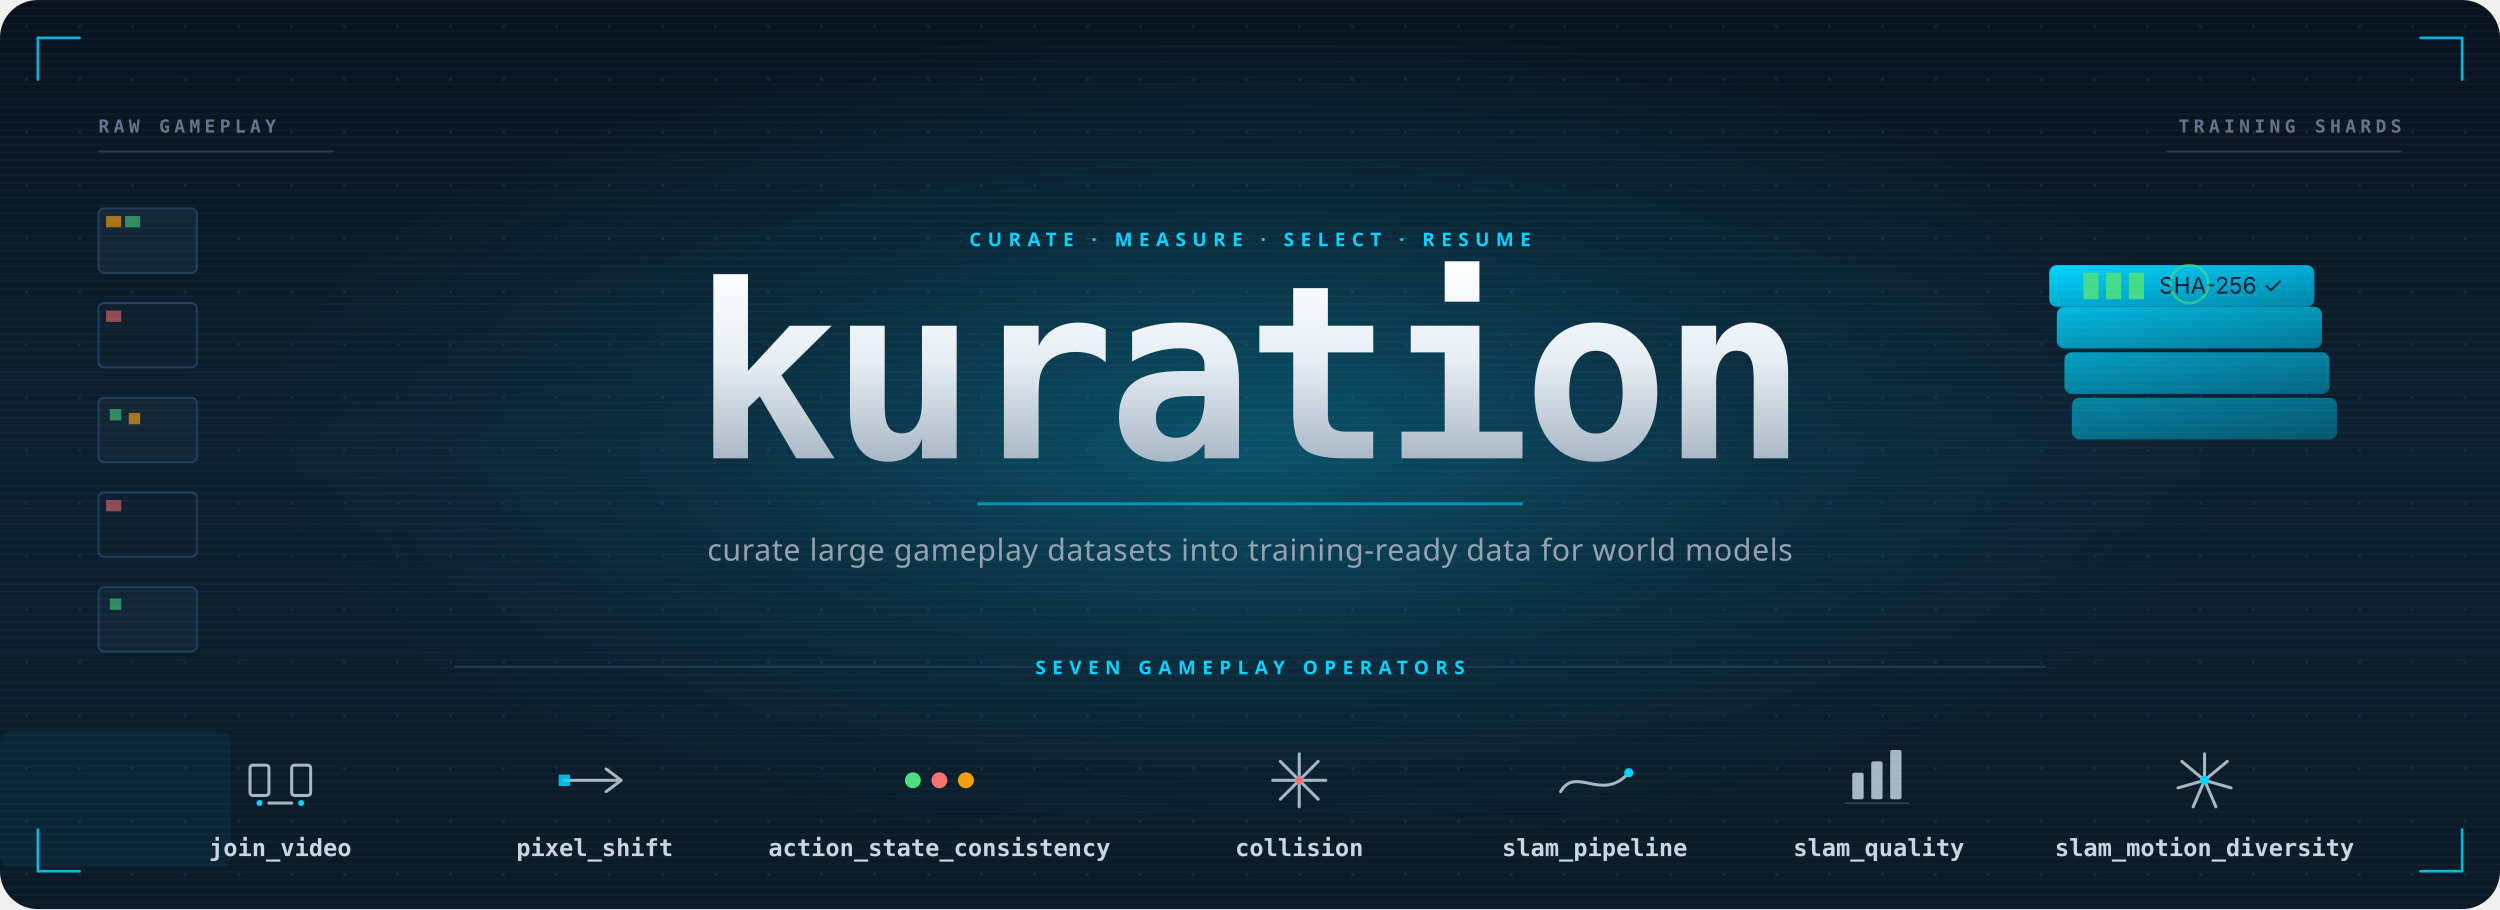
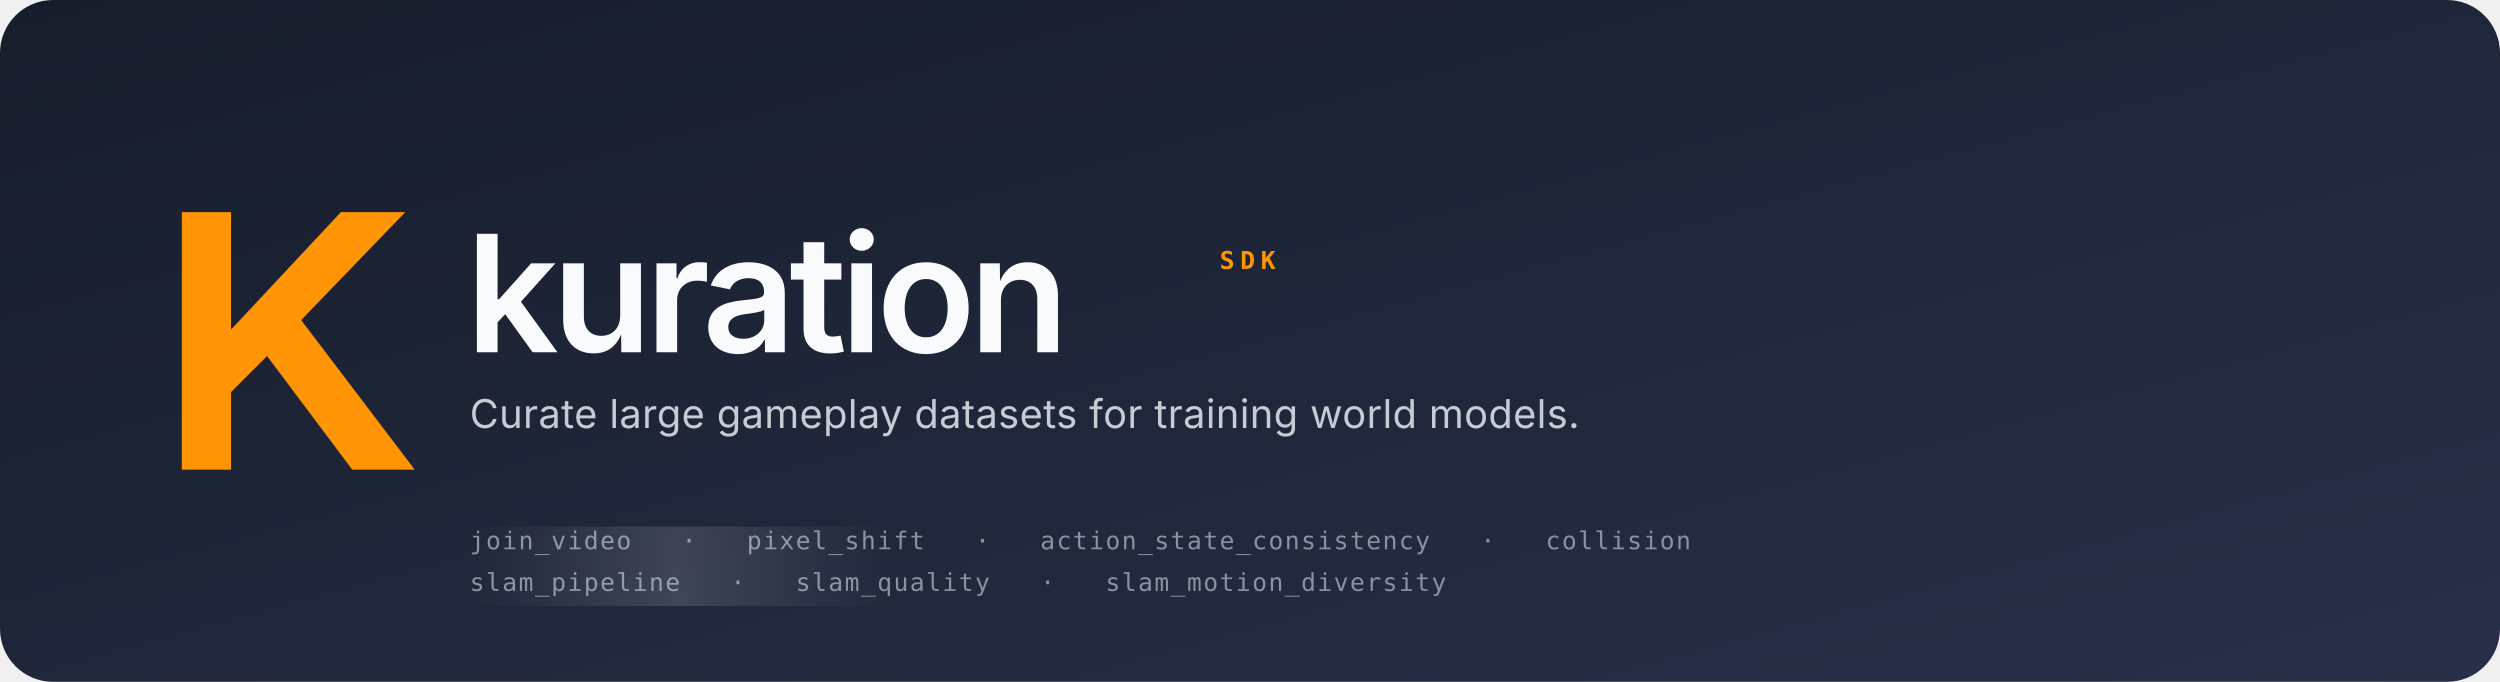
- <svg xmlns="http://www.w3.org/2000/svg" viewBox="0 0 1320 480" role="img" aria-labelledby="title desc" font-family="ui-sans-serif, system-ui, -apple-system, 'Segoe UI', Inter, Helvetica, Arial, sans-serif">
+ <svg xmlns="http://www.w3.org/2000/svg" viewBox="0 0 1320 360" role="img" aria-labelledby="title desc" font-family="Avenir Next, Avenir, ui-sans-serif, system-ui, -apple-system, 'Segoe UI', Inter, Helvetica, Arial, sans-serif">
  <defs>
-     <linearGradient id="bg" x1="0" y1="0" x2="0" y2="1">
-       <stop offset="0" stop-color="#08131f" />
-       <stop offset="0.5" stop-color="#0d2030" />
-       <stop offset="1" stop-color="#0a1a28" />
+     <linearGradient id="bg" x1="0" y1="0" x2="1" y2="1">
+       <stop offset="0" stop-color="#171d2b" />
+       <stop offset="1" stop-color="#273048" />
    </linearGradient>
-     <linearGradient id="wordmark" x1="0" y1="0" x2="0" y2="1">
-       <stop offset="0" stop-color="#ffffff" />
-       <stop offset="0.5" stop-color="#e6edf3" />
-       <stop offset="1" stop-color="#a8b6c4" />
+     <linearGradient id="rule" x1="0" y1="0" x2="1" y2="0">
+       <stop offset="0" stop-color="#ff9505" stop-opacity="0.9" />
+       <stop offset="0.55" stop-color="#ff9505" stop-opacity="0.35" />
+       <stop offset="1" stop-color="#ff9505" stop-opacity="0" />
    </linearGradient>
-     <linearGradient id="shard" x1="0" y1="0" x2="1" y2="1">
-       <stop offset="0" stop-color="#00d4ff" stop-opacity="1" />
-       <stop offset="1" stop-color="#0084a6" stop-opacity="1" />
+     <linearGradient id="scanHighlight" x1="0" y1="0" x2="1" y2="0">
+       <stop offset="0" stop-color="#f8fafc" stop-opacity="0" />
+       <stop offset="0.5" stop-color="#f8fafc" stop-opacity="0.14" />
+       <stop offset="1" stop-color="#f8fafc" stop-opacity="0" />
    </linearGradient>
-     <radialGradient id="glow" cx="0.5" cy="0.5" r="0.5">
-       <stop offset="0" stop-color="#00d4ff" stop-opacity="0.28" />
-       <stop offset="0.55" stop-color="#00d4ff" stop-opacity="0.08" />
-       <stop offset="1" stop-color="#00d4ff" stop-opacity="0" />
-     </radialGradient>
-     <pattern id="scan" width="4" height="4" patternUnits="userSpaceOnUse">
-       <rect width="4" height="4" fill="transparent" />
-       <rect width="4" height="1" fill="#ffffff" opacity="0.03" />
-     </pattern>
-     <pattern id="dots" width="28" height="28" patternUnits="userSpaceOnUse">
-       <circle cx="14" cy="14" r="0.9" fill="#1a3550" opacity="0.55" />
-     </pattern>
-     <filter id="soft" x="-30%" y="-30%" width="160%" height="160%">
-       <feGaussianBlur stdDeviation="0.6" />
-     </filter>
-     <style>
-       .word    { font: 800 128px ui-monospace, "SFMono-Regular", "JetBrains Mono", Menlo, monospace; letter-spacing: -4px; fill: url(#wordmark); }
-       .tagline { font: 400 16px ui-sans-serif, system-ui; fill: #93a1b0; letter-spacing: 0.02em; }
-       .eyebrow { font: 700 10px ui-sans-serif, system-ui; letter-spacing: 0.34em; fill: #00d4ff; }
-       .opname  { font: 600 12.5px ui-monospace, "SFMono-Regular", "JetBrains Mono", Menlo, monospace; fill: #cbd5e1; }
-       .side-lb { font: 600 9.5px ui-monospace, "SFMono-Regular", Menlo, monospace; letter-spacing: 0.24em; fill: #64748b; }
-       .hudline { stroke: #00d4ff; stroke-width: 1.4; fill: none; opacity: 0.85; stroke-linecap: round; }
-       .subline { stroke: #1e3c56; stroke-width: 1; fill: none; }
-       .icon-line   { stroke: #a8b6c4; stroke-width: 1.6; fill: none; stroke-linecap: round; stroke-linejoin: round; }
-       .icon-fill   { fill: #a8b6c4; }
-       .accent-line { stroke: #00d4ff; stroke-width: 1.6; fill: none; stroke-linecap: round; stroke-linejoin: round; }
-       .accent-fill { fill: #00d4ff; }
-     </style>
  </defs>
-   <rect width="1320" height="480" rx="20" fill="url(#bg)" />
-   <rect width="1320" height="480" rx="20" fill="url(#dots)" />
-   <ellipse cx="660" cy="230" rx="520" ry="220" fill="url(#glow)" />
-   <g transform="translate(0,0)">
-     <text x="52" y="70" class="side-lb">RAW  GAMEPLAY</text>
-     <line x1="52" y1="80" x2="176" y2="80" class="subline" />
-     <g>
-       <g transform="translate(52,110)">
-         <rect width="52" height="34" rx="3" fill="#132638" stroke="#20405e" stroke-width="1" />
-         <rect x="4" y="4" width="8" height="6" fill="#f59e0b" opacity="0.65" />
-         <rect x="14" y="4" width="8" height="6" fill="#4ade80" opacity="0.55" />
-         <animateTransform attributeName="transform" type="translate" values="52 110; 340 110; 340 110" keyTimes="0;0.9;1" dur="6.4s" repeatCount="indefinite" />
-         <animate attributeName="opacity" values="0;0.85;0" keyTimes="0;0.5;1" dur="6.4s" repeatCount="indefinite" />
-       </g>
-       <g transform="translate(52,160)">
-         <rect width="52" height="34" rx="3" fill="#0f2030" stroke="#20405e" stroke-width="1" />
-         <rect x="4" y="4" width="8" height="6" fill="#f87171" opacity="0.55" />
-         <animateTransform attributeName="transform" type="translate" values="52 160; 340 160; 340 160" keyTimes="0;0.9;1" dur="6.4s" begin="0.8s" repeatCount="indefinite" />
-         <animate attributeName="opacity" values="0;0.75;0" keyTimes="0;0.5;1" dur="6.4s" begin="0.8s" repeatCount="indefinite" />
-       </g>
-       <g transform="translate(52,210)">
-         <rect width="52" height="34" rx="3" fill="#132638" stroke="#20405e" stroke-width="1" />
-         <rect x="6" y="6" width="6" height="6" fill="#4ade80" opacity="0.55" />
-         <rect x="16" y="8" width="6" height="6" fill="#f59e0b" opacity="0.65" />
-         <animateTransform attributeName="transform" type="translate" values="52 210; 340 210; 340 210" keyTimes="0;0.9;1" dur="6.4s" begin="1.6s" repeatCount="indefinite" />
-         <animate attributeName="opacity" values="0;0.85;0" keyTimes="0;0.5;1" dur="6.4s" begin="1.6s" repeatCount="indefinite" />
-       </g>
-       <g transform="translate(52,260)">
-         <rect width="52" height="34" rx="3" fill="#0f2030" stroke="#20405e" stroke-width="1" />
-         <rect x="4" y="4" width="8" height="6" fill="#f87171" opacity="0.55" />
-         <animateTransform attributeName="transform" type="translate" values="52 260; 340 260; 340 260" keyTimes="0;0.9;1" dur="6.4s" begin="2.4s" repeatCount="indefinite" />
-         <animate attributeName="opacity" values="0;0.75;0" keyTimes="0;0.5;1" dur="6.4s" begin="2.4s" repeatCount="indefinite" />
-       </g>
-       <g transform="translate(52,310)">
-         <rect width="52" height="34" rx="3" fill="#132638" stroke="#20405e" stroke-width="1" />
-         <rect x="6" y="6" width="6" height="6" fill="#4ade80" opacity="0.55" />
-         <animateTransform attributeName="transform" type="translate" values="52 310; 340 310; 340 310" keyTimes="0;0.9;1" dur="6.4s" begin="3.2s" repeatCount="indefinite" />
-         <animate attributeName="opacity" values="0;0.85;0" keyTimes="0;0.5;1" dur="6.4s" begin="3.2s" repeatCount="indefinite" />
-       </g>
-     </g>
-   </g>
-   <g transform="translate(0,0)">
-     <text x="1268" y="70" text-anchor="end" class="side-lb">TRAINING  SHARDS</text>
-     <line x1="1144" y1="80" x2="1268" y2="80" class="subline" />
-     <g transform="translate(1080,140)">
-       <rect x="14" y="70" width="140" height="22" rx="4" fill="url(#shard)" opacity="0.55" />
-       <rect x="10" y="46" width="140" height="22" rx="4" fill="url(#shard)" opacity="0.7" />
-       <rect x="6" y="22" width="140" height="22" rx="4" fill="url(#shard)" opacity="0.85" />
-       <rect x="2" y="0" width="140" height="22" rx="4" fill="url(#shard)" />
-       <g transform="translate(20,4)">
-         <rect x="0" y="0" width="8" height="14" fill="#4ade80" opacity="0.9" />
-         <rect x="12" y="0" width="8" height="14" fill="#4ade80" opacity="0.9" />
-         <rect x="24" y="0" width="8" height="14" fill="#4ade80" opacity="0.9" />
-       </g>
-       <text x="60" y="15" font="600 8.5px ui-monospace" fill="#0d2030">SHA-256 ✓</text>
-     </g>
-     <circle cx="1156" cy="150" r="10" fill="none" stroke="#4ade80" stroke-width="1.4" opacity="0.6">
-       <animate attributeName="r" values="10;28;10" dur="3.2s" repeatCount="indefinite" />
-       <animate attributeName="opacity" values="0.7;0;0.7" dur="3.2s" repeatCount="indefinite" />
-     </circle>
-   </g>
-   <g>
-     <text x="660" y="130" text-anchor="middle" class="eyebrow">CURATE  ·  MEASURE  ·  SELECT  ·  RESUME</text>
-     <text x="660" y="242" text-anchor="middle" class="word">kuration</text>
-     <line x1="516" y1="266" x2="804" y2="266" stroke="#00d4ff" stroke-width="1.6" opacity="0.55" />
-     <text x="660" y="296" text-anchor="middle" class="tagline">curate large gameplay datasets into training-ready data for world models</text>
-   </g>
-   <g transform="translate(0,352)">
-     <line x1="240" y1="0" x2="546" y2="0" class="subline" />
-     <text x="660" y="4" text-anchor="middle" class="eyebrow">SEVEN  GAMEPLAY  OPERATORS</text>
-     <line x1="774" y1="0" x2="1080" y2="0" class="subline" />
-     <rect y="34" width="122" height="72" fill="#00d4ff" opacity="0.06" rx="6">
-       <animate attributeName="x" values="86;252;434;624;780;930;1102;86" keyTimes="0;0.14;0.28;0.42;0.56;0.7;0.84;1" dur="9.8s" repeatCount="indefinite" />
-     </rect>
-     <g transform="translate(148,60)">
-       <g class="icon-line">
-         <rect x="-16" y="-8" width="10" height="16" rx="1.5" />
-         <rect x="6" y="-8" width="10" height="16" rx="1.5" />
-         <line x1="-6" y1="12" x2="6" y2="12" />
-       </g>
-       <circle cx="-11" cy="12" r="1.6" class="accent-fill" />
-       <circle cx="11" cy="12" r="1.6" class="accent-fill" />
-       <text y="40" text-anchor="middle" class="opname">join_video</text>
-     </g>
-     <g transform="translate(314,60)">
-       <g class="icon-line">
-         <line x1="-16" y1="0" x2="12" y2="0" />
-         <polyline points="6,-6 14,0 6,6" />
-       </g>
-       <rect x="-19" y="-3" width="6" height="6" class="accent-fill" opacity="0.85" />
-       <text y="40" text-anchor="middle" class="opname">pixel_shift</text>
-     </g>
-     <g transform="translate(496,60)">
-       <circle cx="-14" cy="0" r="4.2" fill="#4ade80" />
-       <circle cx="0" cy="0" r="4.2" fill="#f87171" />
-       <circle cx="14" cy="0" r="4.2" fill="#f59e0b" />
-       <text y="40" text-anchor="middle" class="opname">action_state_consistency</text>
-     </g>
-     <g transform="translate(686,60)">
-       <g class="icon-line" stroke="#f87171">
-         <line x1="-10" y1="-10" x2="10" y2="10" />
-         <line x1="10" y1="-10" x2="-10" y2="10" />
-         <line x1="-14" y1="0" x2="14" y2="0" />
-         <line x1="0" y1="-14" x2="0" y2="14" />
-       </g>
-       <circle r="2" fill="#f87171" />
-       <text y="40" text-anchor="middle" class="opname">collision</text>
-     </g>
-     <g transform="translate(842,60)">
-       <path d="M -18 6 C -10 -8, 4 12, 18 -4" class="icon-line" />
-       <circle cx="18" cy="-4" r="2.4" class="accent-fill" />
-       <text y="40" text-anchor="middle" class="opname">slam_pipeline</text>
-     </g>
-     <g transform="translate(992,60)">
-       <rect x="-14" y="-4" width="6" height="14" rx="1" fill="#a8b6c4" />
-       <rect x="-4" y="-10" width="6" height="20" rx="1" fill="#a8b6c4" />
-       <rect x="6" y="-16" width="6" height="26" rx="1" fill="#a8b6c4" />
-       <line x1="-18" y1="12" x2="16" y2="12" class="subline" />
-       <text y="40" text-anchor="middle" class="opname">slam_quality</text>
-     </g>
-     <g transform="translate(1164,60)">
-       <g class="icon-line">
-         <line x1="0" y1="0" x2="0" y2="-14" />
-         <line x1="0" y1="0" x2="12" y2="-10" />
-         <line x1="0" y1="0" x2="14" y2="4" />
-         <line x1="0" y1="0" x2="6" y2="14" />
-         <line x1="0" y1="0" x2="-6" y2="14" />
-         <line x1="0" y1="0" x2="-14" y2="4" />
-         <line x1="0" y1="0" x2="-12" y2="-10" />
-       </g>
-       <circle r="2.4" class="accent-fill">
-         <animate attributeName="r" values="2;4;2" dur="1.6s" repeatCount="indefinite" />
-       </circle>
-       <text y="40" text-anchor="middle" class="opname">slam_motion_diversity</text>
-     </g>
-   </g>
-   <g class="hudline">
-     <path d="M 20 20 L 42 20 M 20 20 L 20 42" />
-     <path d="M 1300 20 L 1278 20 M 1300 20 L 1300 42" />
-     <path d="M 20 460 L 42 460 M 20 460 L 20 438" />
-     <path d="M 1300 460 L 1278 460 M 1300 460 L 1300 438" />
-   </g>
-   <g>
-     <rect width="1320" height="480" rx="20" fill="url(#scan)">
-       <animateTransform attributeName="transform" type="translate" values="0 0; 0 4; 0 0" dur="6s" repeatCount="indefinite" />
+   <rect width="1320" height="360" rx="28" fill="url(#bg)" />
+   <g transform="translate(96,100)">
+     <path d="M0 12h26v62l58-62h34L63 69l60 79H90L45 88l-19 19v41H0z" fill="#ff9505">
+       <animate attributeName="opacity" values="1;0.86;1" dur="4.4s" repeatCount="indefinite" />
+     </path>
+     <text x="150" y="86" fill="#f8fafc" font-size="86" font-weight="600" letter-spacing="-3.4">kuration</text>
+     <text x="548" y="42" fill="#ff9505" font-family="ui-monospace, 'SFMono-Regular', 'JetBrains Mono', Menlo, monospace" font-size="13" font-weight="700" letter-spacing="3">SDK</text>
+     <text x="152" y="126" fill="#c7cbd4" font-size="21" font-weight="400" letter-spacing="0.01em">Curate large gameplay datasets for training world models.</text>
+     <line x1="152" y1="156" x2="820" y2="156" stroke="url(#rule)" stroke-width="1.4" />
+     <text x="152" y="190" fill="#8892a3" font-family="ui-monospace, 'SFMono-Regular', 'JetBrains Mono', Menlo, monospace" font-size="13" font-weight="500" letter-spacing="0.06em">
+       join_video   ·   pixel_shift   ·   action_state_consistency   ·   collision
+     </text>
+     <text x="152" y="212" fill="#8892a3" font-family="ui-monospace, 'SFMono-Regular', 'JetBrains Mono', Menlo, monospace" font-size="13" font-weight="500" letter-spacing="0.06em">
+       slam_pipeline   ·   slam_quality   ·   slam_motion_diversity
+     </text>
+     <rect x="152" y="178" width="220" height="42" rx="4" fill="url(#scanHighlight)">
+       <animate attributeName="x" values="152;720;152" dur="8s" repeatCount="indefinite" />
    </rect>
  </g>
</svg>
